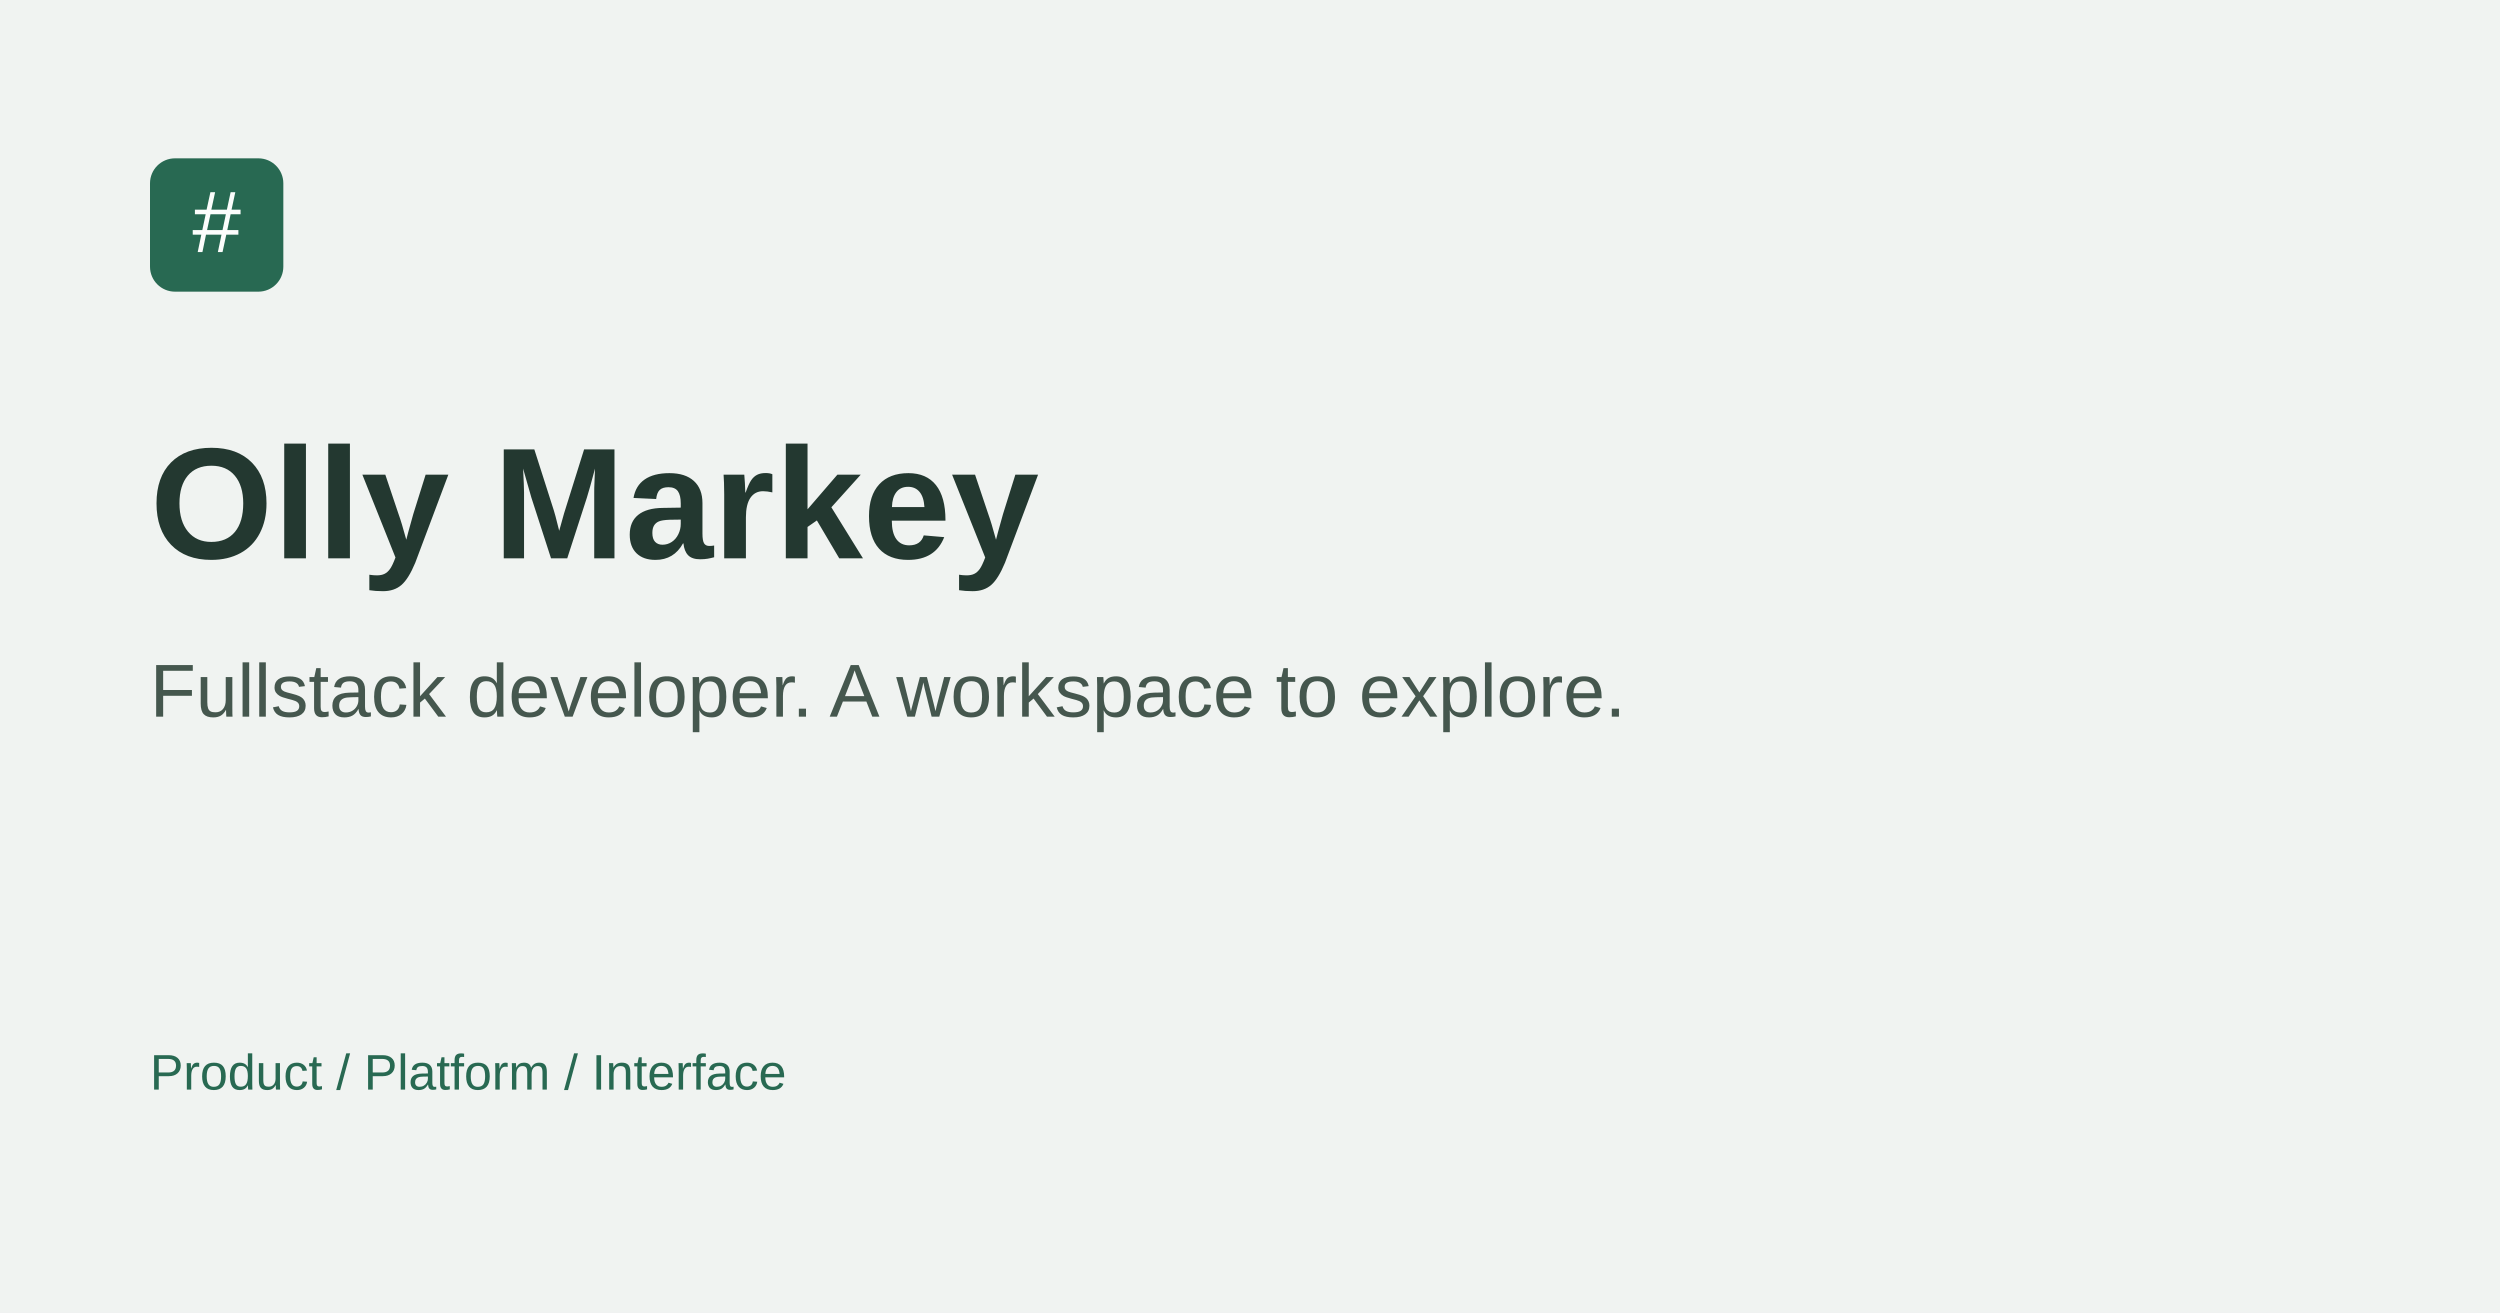
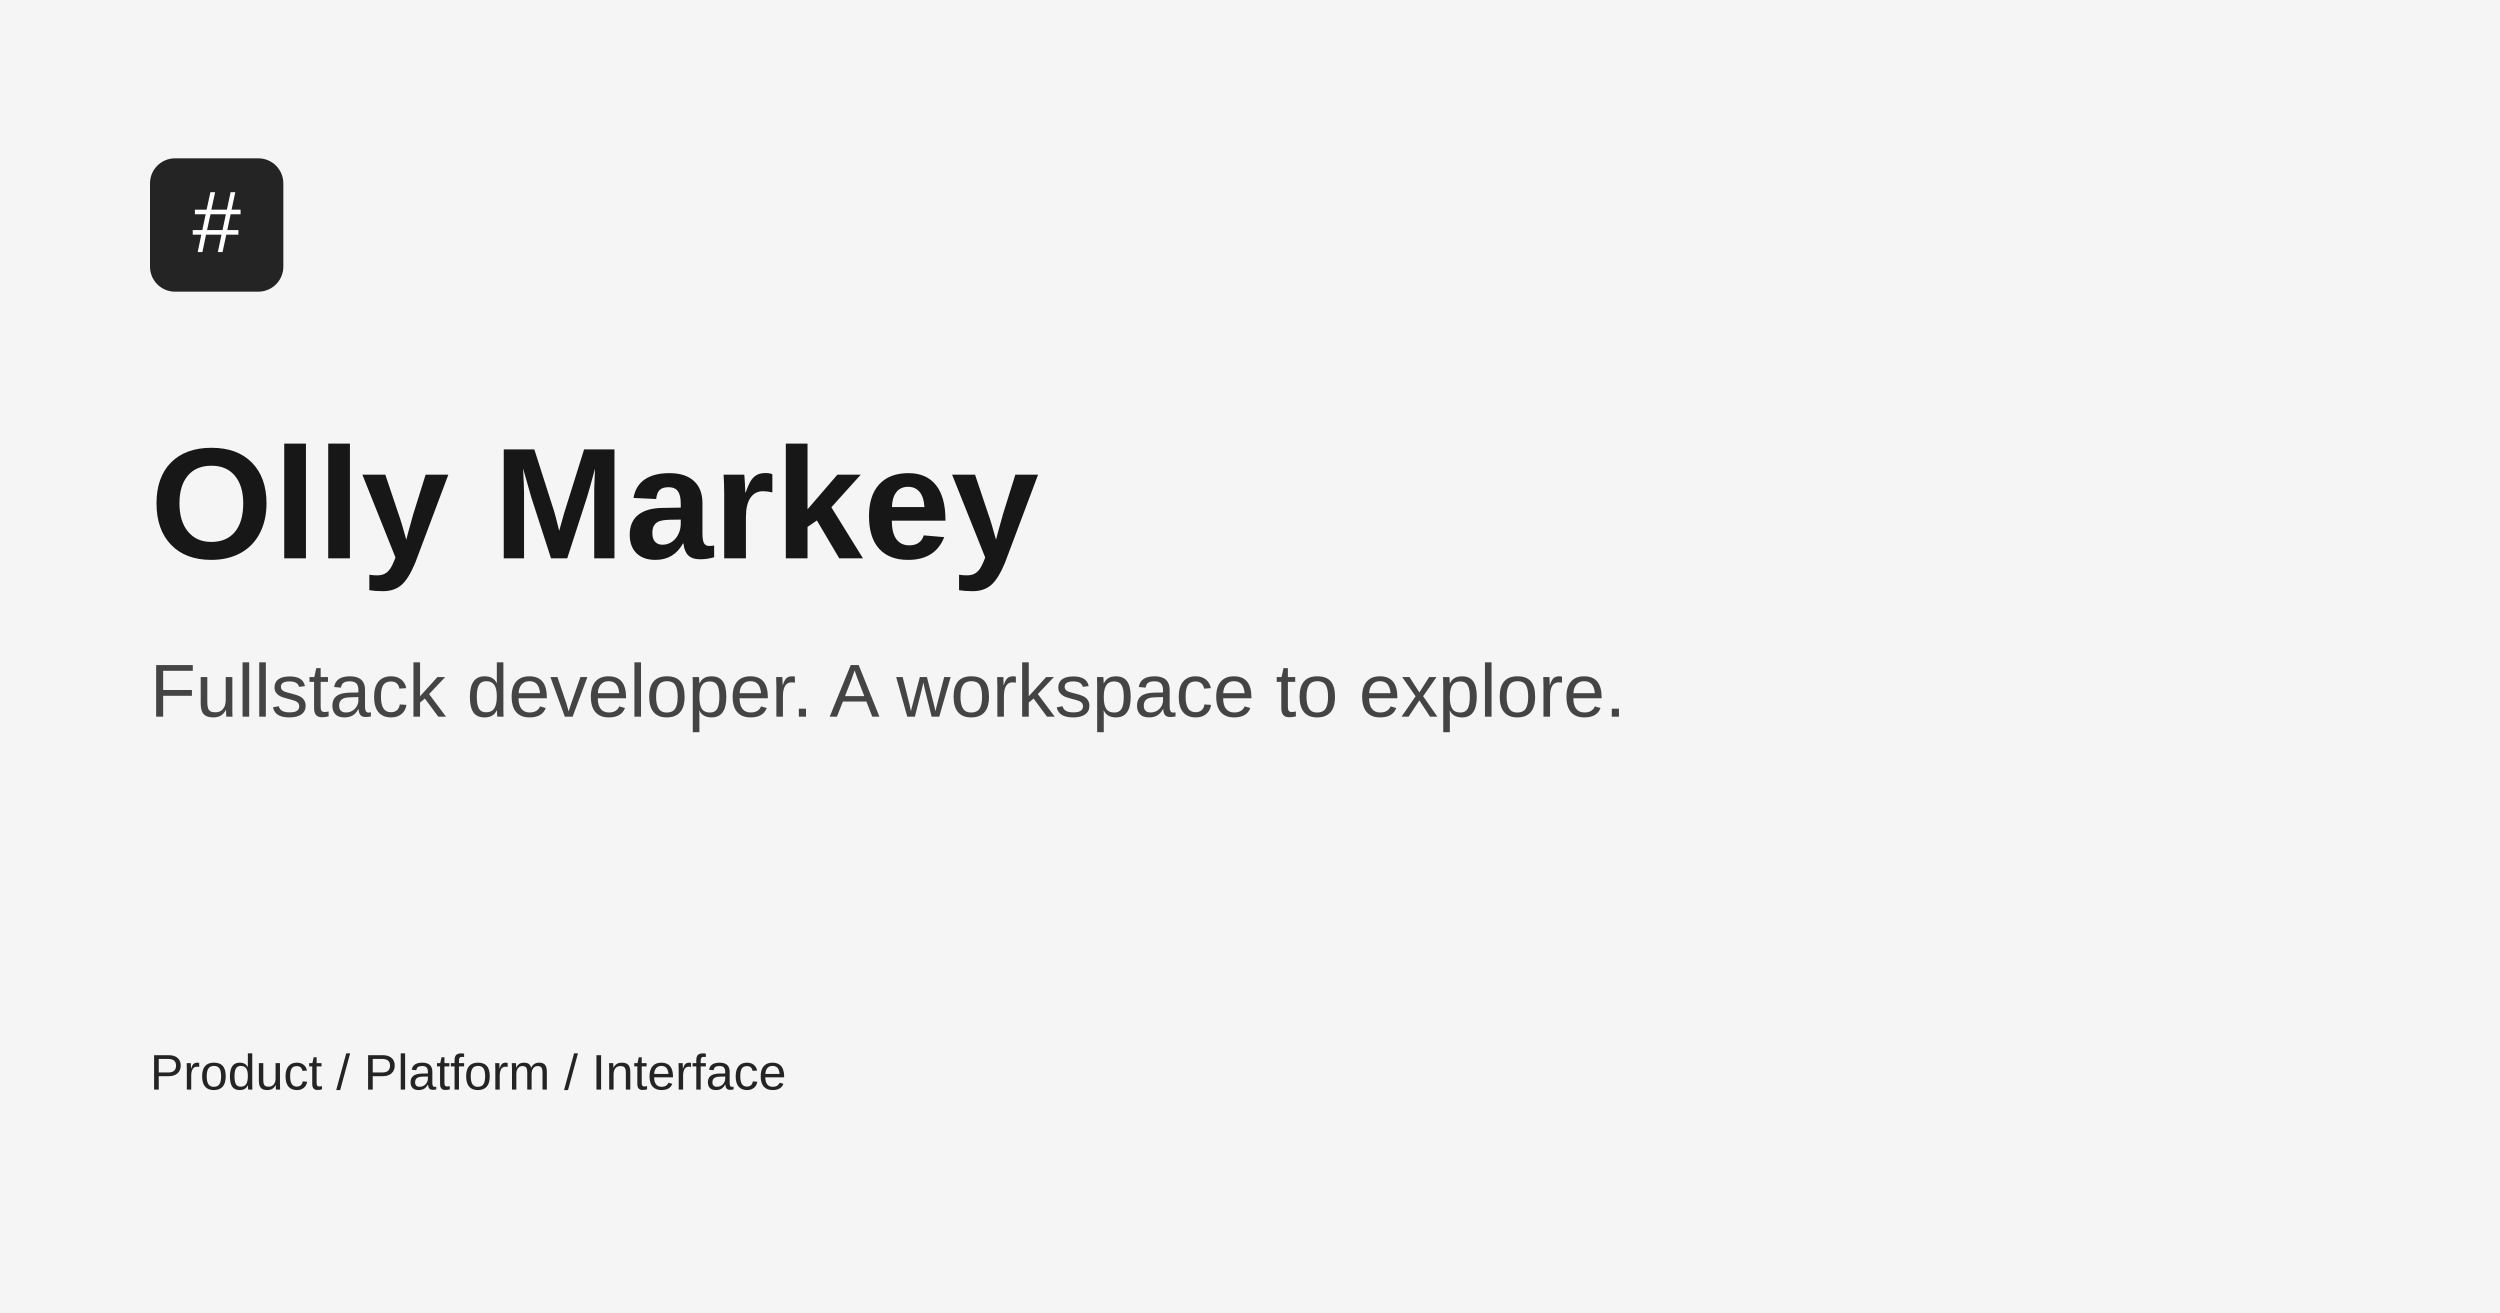
<svg xmlns="http://www.w3.org/2000/svg" width="1200" height="630" viewBox="0 0 1200 630">
-   <rect width="1200" height="630" fill="#f0f3f1" />
-   <rect x="72" y="76" width="64" height="64" rx="12" fill="#286952" />
-   <text x="104" y="121" font-family="Arial,sans-serif" font-size="42" text-anchor="middle" fill="#fcfdfc">#</text>
-   <text x="72" y="268" font-family="Arial,sans-serif" font-size="76" font-weight="600" fill="#233830">Olly Markey</text>
-   <text x="72" y="344" font-family="Arial,sans-serif" font-size="36" fill="#45574e">Fullstack developer. A workspace to explore.</text>
-   <text x="72" y="523" font-family="Arial,sans-serif" font-size="24" fill="#286952">Product / Platform / Interface</text>
+   <rect width="1200" height="630" fill="#f5f5f5" />
+   <rect x="72" y="76" width="64" height="64" rx="12" fill="#242424" />
+   <text x="104" y="121" font-family="Arial,sans-serif" font-size="42" text-anchor="middle" fill="#ffffff">#</text>
+   <text x="72" y="268" font-family="Arial,sans-serif" font-size="76" font-weight="600" fill="#171717">Olly Markey</text>
+   <text x="72" y="344" font-family="Arial,sans-serif" font-size="36" fill="#444444">Fullstack developer. A workspace to explore.</text>
+   <text x="72" y="523" font-family="Arial,sans-serif" font-size="24" fill="#242424">Product / Platform / Interface</text>
</svg>
